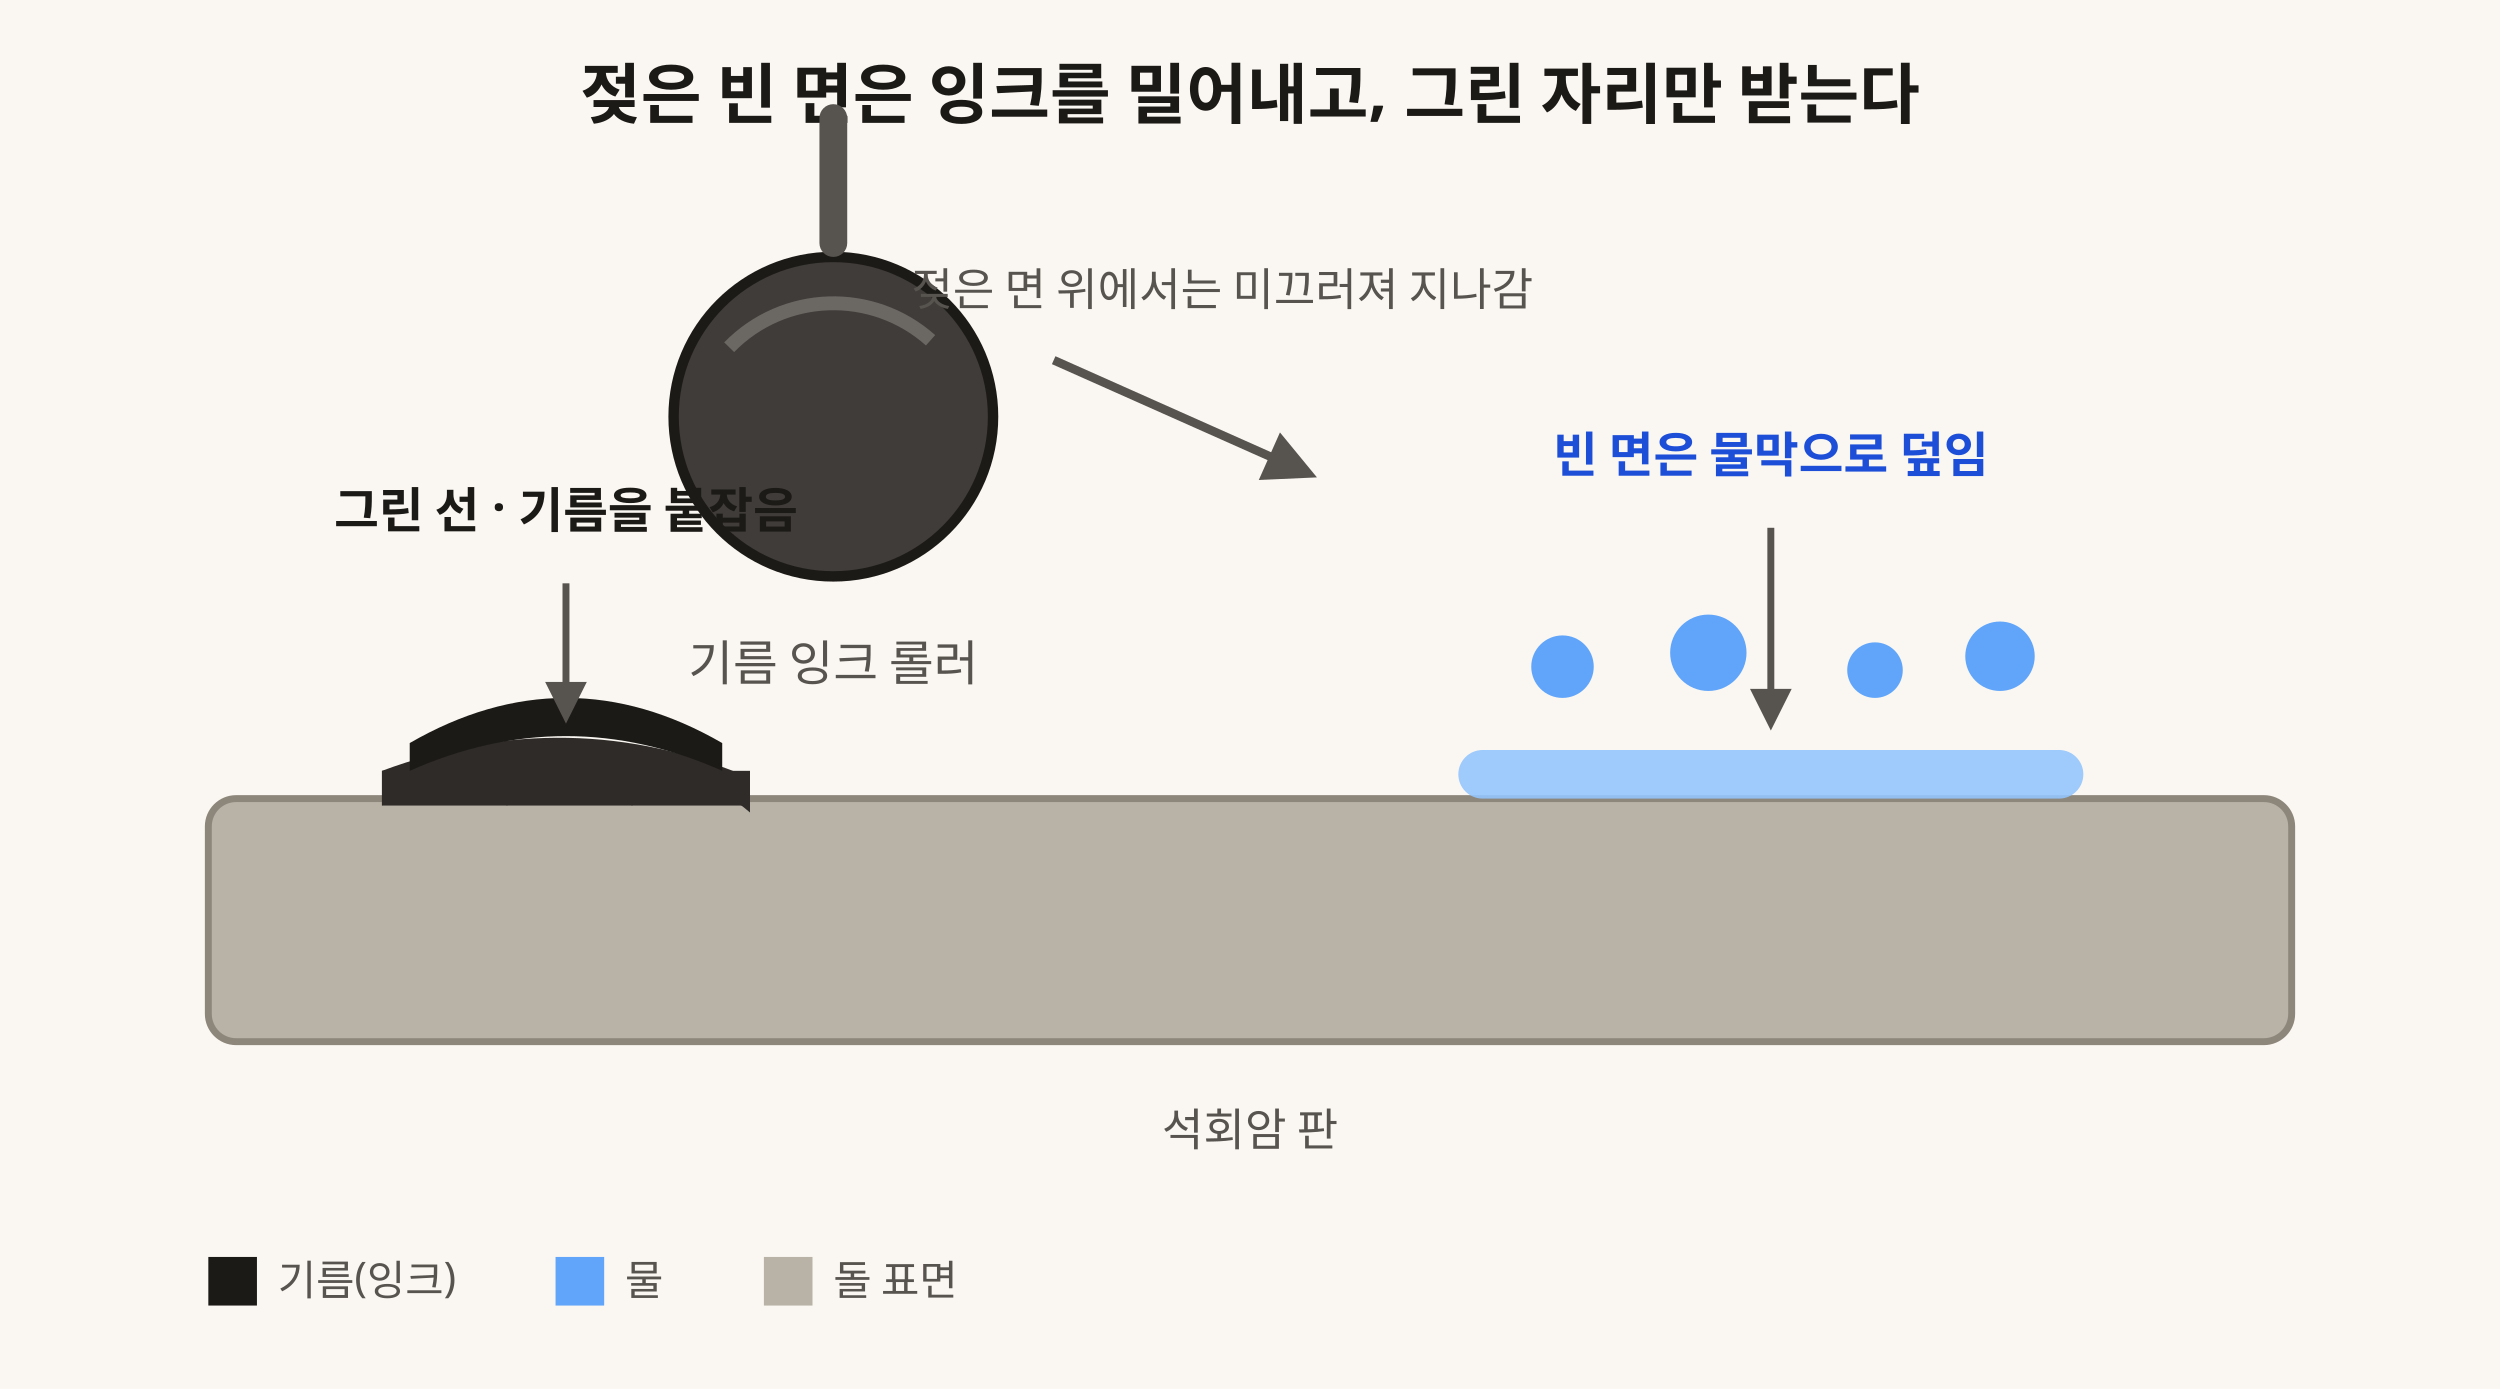
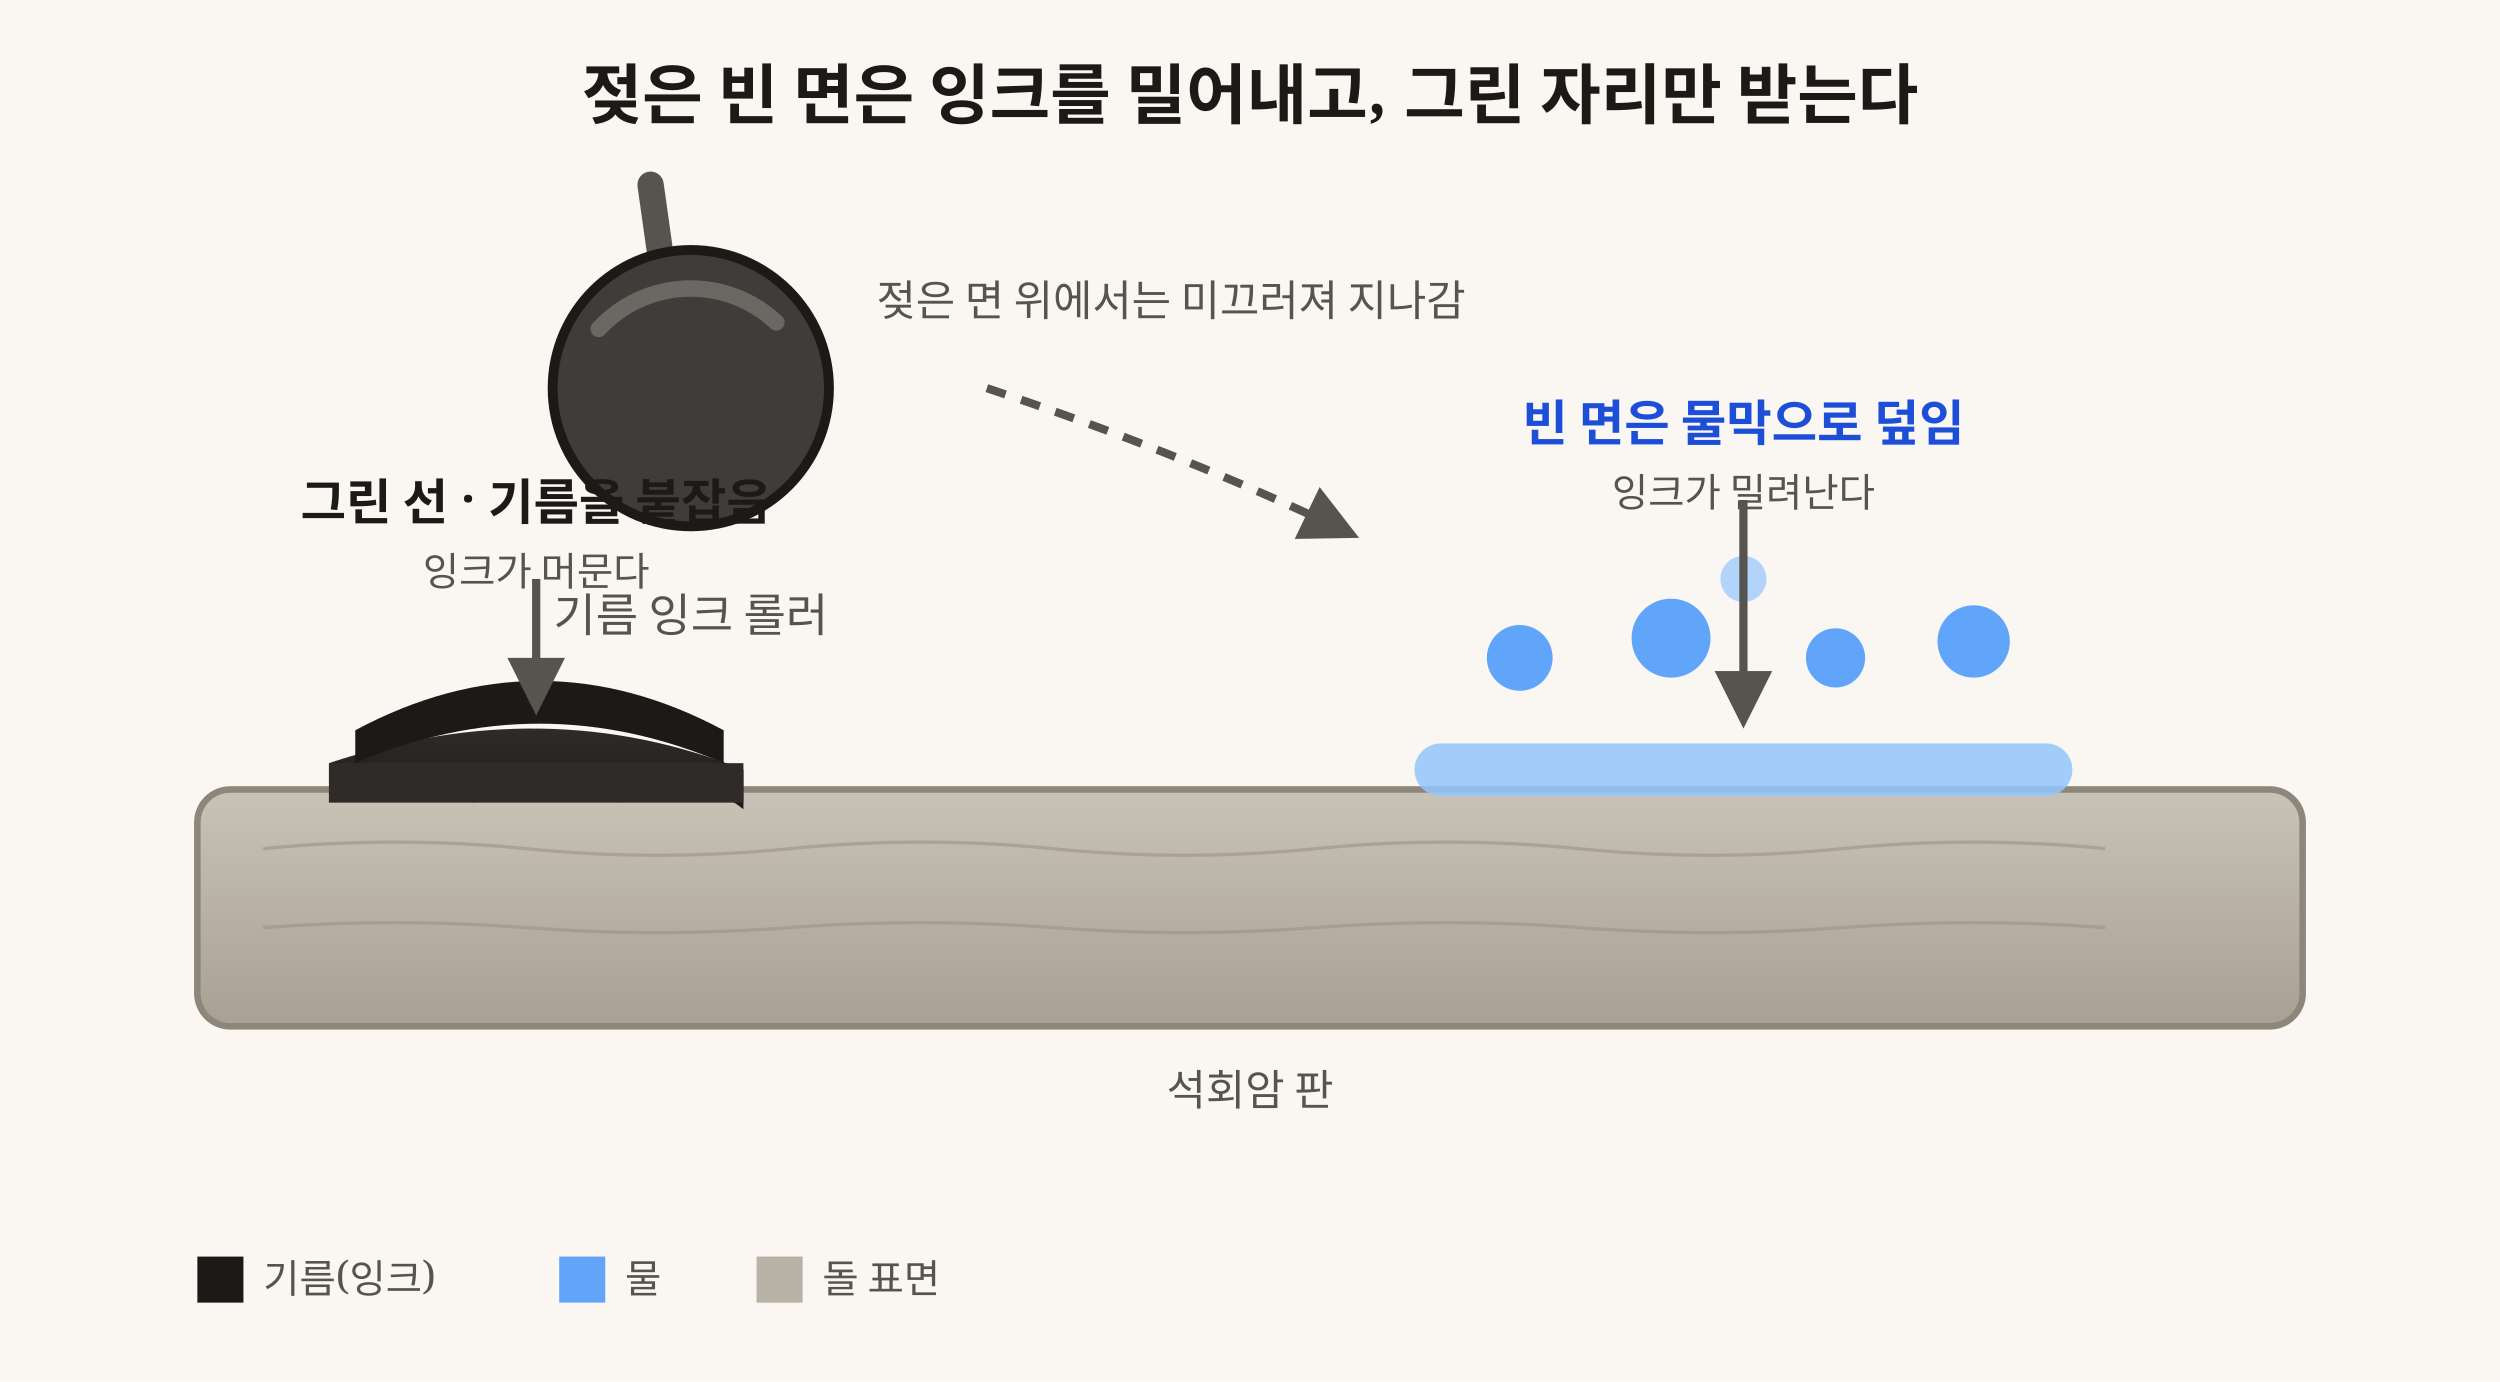
- <svg xmlns="http://www.w3.org/2000/svg" viewBox="0 0 720 400" font-family="sans-serif">
+ <svg xmlns="http://www.w3.org/2000/svg" viewBox="0 0 760 420" font-family="serif">
  <defs>
-     <marker id="arr" viewBox="0 0 10 10" refX="8" refY="5" markerWidth="6" markerHeight="6" orient="auto-start-reverse">
+     <marker id="arr" viewBox="0 0 10 10" refX="8" refY="5" markerWidth="7" markerHeight="7" orient="auto-start-reverse">
      <path d="M0,0 L10,5 L0,10 z" fill="#57534e" />
    </marker>
+     <linearGradient id="stone" x1="0" y1="0" x2="0" y2="1">
+       <stop offset="0%" stop-color="#c9c2b6" />
+       <stop offset="100%" stop-color="#a8a094" />
+     </linearGradient>
+     <linearGradient id="inkgrad" x1="0" y1="0" x2="0" y2="1">
+       <stop offset="0%" stop-color="#2e2b28" />
+       <stop offset="100%" stop-color="#1c1a17" />
+     </linearGradient>
  </defs>
-   <rect width="720" height="400" fill="#faf7f2" />
-   <text x="360" y="34" text-anchor="middle" font-size="19" fill="#1c1a17" font-weight="700">젖은 빈 면은 잉크를 밀어내고, 그린 자리만 받는다</text>
+   <rect width="760" height="420" fill="#faf7f2" />
+   <text x="380" y="36" text-anchor="middle" font-size="20" fill="#1c1a17" font-weight="700">젖은 빈 면은 잉크를 밀어내고, 그린 자리만 받는다</text>
  <g>
-     <circle cx="240" cy="120" r="46" fill="#3f3c39" />
-     <circle cx="240" cy="120" r="46" fill="none" stroke="#1c1a17" stroke-width="3" />
-     <path d="M210 100 A42 42 0 0 1 268 98" stroke="#6b6864" stroke-width="4" fill="none" />
-     <rect x="236" y="30" width="8" height="44" rx="4" fill="#57534e" />
-     <text x="240" y="196" text-anchor="middle" font-size="14" fill="#57534e">기름 잉크 롤러</text>
+     <rect x="196" y="52" width="8" height="40" rx="4" fill="#57534e" transform="rotate(-8 200 72)" />
+     <circle cx="210" cy="118" r="42" fill="#3f3c39" />
+     <circle cx="210" cy="118" r="42" fill="none" stroke="#1c1a17" stroke-width="3" />
+     <path d="M182 100 A38 38 0 0 1 236 98" stroke="#6b6864" stroke-width="5" fill="none" stroke-linecap="round" />
+     <text x="210" y="192" text-anchor="middle" font-size="14" fill="#57534e">기름 잉크 롤러</text>
  </g>
-   <rect x="60" y="230" width="600" height="70" rx="8" fill="#b8b2a7" stroke="#8d867b" stroke-width="2" />
-   <text x="360" y="330" text-anchor="middle" font-size="13" fill="#57534e">석회암 판</text>
+   <rect x="60" y="240" width="640" height="72" rx="10" fill="url(#stone)" stroke="#8d867b" stroke-width="2" />
+   <g stroke="#9a9285" stroke-width="1" opacity="0.6">
+     <path d="M80 258 q40 -4 80 0 t80 0 t80 0 t80 0 t80 0 t80 0 t80 0" fill="none" />
+     <path d="M80 282 q40 -3 80 0 t80 0 t80 0 t80 0 t80 0 t80 0 t80 0" fill="none" />
+   </g>
+   <text x="380" y="336" text-anchor="middle" font-size="13" fill="#57534e">석회암 판</text>
  <g>
-     <path d="M110 232 q18 -16 36 0 q18 -14 36 0 q18 -12 34 2 l0 -10 q-52 -22 -106 -2 z" fill="#2e2b28" />
-     <rect x="110" y="222" width="106" height="10" fill="#2e2b28" />
-     <path d="M118 214 q45 -26 90 0 l0 8 q-45 -20 -90 0 z" fill="#1c1a17" />
-     <line x1="163" y1="168" x2="163" y2="206" stroke="#57534e" stroke-width="2" marker-end="url(#arr)" />
-     <text x="163" y="152" text-anchor="middle" font-size="14" fill="#1c1a17" font-weight="700">그린 선 · 기름을 붙잡음</text>
+     <path d="M100 244 q22 -18 44 0 q22 -16 44 0 q20 -12 38 2 l0 -12 q-60 -24 -126 -2 z" fill="url(#inkgrad)" />
+     <rect x="100" y="232" width="126" height="12" fill="#2e2b28" />
+     <path d="M108 222 q56 -30 112 0 l0 10 q-56 -24 -112 0 z" fill="#1c1a17" />
+     <line x1="163" y1="176" x2="163" y2="214" stroke="#57534e" stroke-width="2.5" marker-end="url(#arr)" />
+     <text x="163" y="158" text-anchor="middle" font-size="15" fill="#1c1a17" font-weight="700">그린 선 · 기름을 붙잡음</text>
+     <text x="163" y="178" text-anchor="middle" font-size="12" fill="#57534e">잉크가 머문다</text>
  </g>
  <g>
-     <rect x="420" y="216" width="180" height="14" rx="7" fill="#93c5fd" opacity="0.9" />
-     <circle cx="450" cy="192" r="9" fill="#60a5fa" />
-     <circle cx="492" cy="188" r="11" fill="#60a5fa" />
-     <circle cx="540" cy="193" r="8" fill="#60a5fa" />
-     <circle cx="576" cy="189" r="10" fill="#60a5fa" />
-     <line x1="510" y1="152" x2="510" y2="208" stroke="#57534e" stroke-width="2" marker-end="url(#arr)" />
-     <text x="510" y="136" text-anchor="middle" font-size="14" fill="#1d4ed8" font-weight="700">빈 면은 물막으로 덮임</text>
+     <rect x="430" y="226" width="200" height="16" rx="8" fill="#93c5fd" opacity="0.85" />
+     <circle cx="462" cy="200" r="10" fill="#60a5fa" />
+     <circle cx="508" cy="194" r="12" fill="#60a5fa" />
+     <circle cx="558" cy="200" r="9" fill="#60a5fa" />
+     <circle cx="600" cy="195" r="11" fill="#60a5fa" />
+     <circle cx="530" cy="176" r="7" fill="#93c5fd" opacity="0.7" />
+     <line x1="530" y1="152" x2="530" y2="218" stroke="#57534e" stroke-width="2.5" marker-end="url(#arr)" />
+     <text x="530" y="134" text-anchor="middle" font-size="15" fill="#1d4ed8" font-weight="700">빈 면은 물막으로 덮임</text>
+     <text x="530" y="154" text-anchor="middle" font-size="12" fill="#57534e">잉크가 밀려난다</text>
  </g>
  <g>
-     <line x1="300" y1="120" x2="380" y2="120" stroke="#57534e" stroke-width="2.5" marker-end="url(#arr)" transform="rotate(24 340 120)" />
-     <text x="352" y="88" text-anchor="middle" font-size="13" fill="#57534e">젖은 면 위에서는 미끄러져 지나감</text>
+     <path d="M300 118 q60 20 110 44" stroke="#57534e" stroke-width="2.5" fill="none" marker-end="url(#arr)" stroke-dasharray="6 5" />
+     <text x="356" y="96" text-anchor="middle" font-size="13" fill="#57534e">젖은 면 위에서는 미끄러져 지나감</text>
  </g>
  <g font-size="12" fill="#57534e">
-     <rect x="60" y="362" width="14" height="14" fill="#1c1a17" />
-     <text x="80" y="373">기름(잉크)</text>
-     <rect x="160" y="362" width="14" height="14" fill="#60a5fa" />
-     <text x="180" y="373">물</text>
-     <rect x="220" y="362" width="14" height="14" fill="#b8b2a7" />
-     <text x="240" y="373">돌 표면</text>
+     <rect x="60" y="382" width="14" height="14" fill="#1c1a17" />
+     <text x="80" y="393">기름(잉크)</text>
+     <rect x="170" y="382" width="14" height="14" fill="#60a5fa" />
+     <text x="190" y="393">물</text>
+     <rect x="230" y="382" width="14" height="14" fill="#b8b2a7" />
+     <text x="250" y="393">돌 표면</text>
  </g>
</svg>
